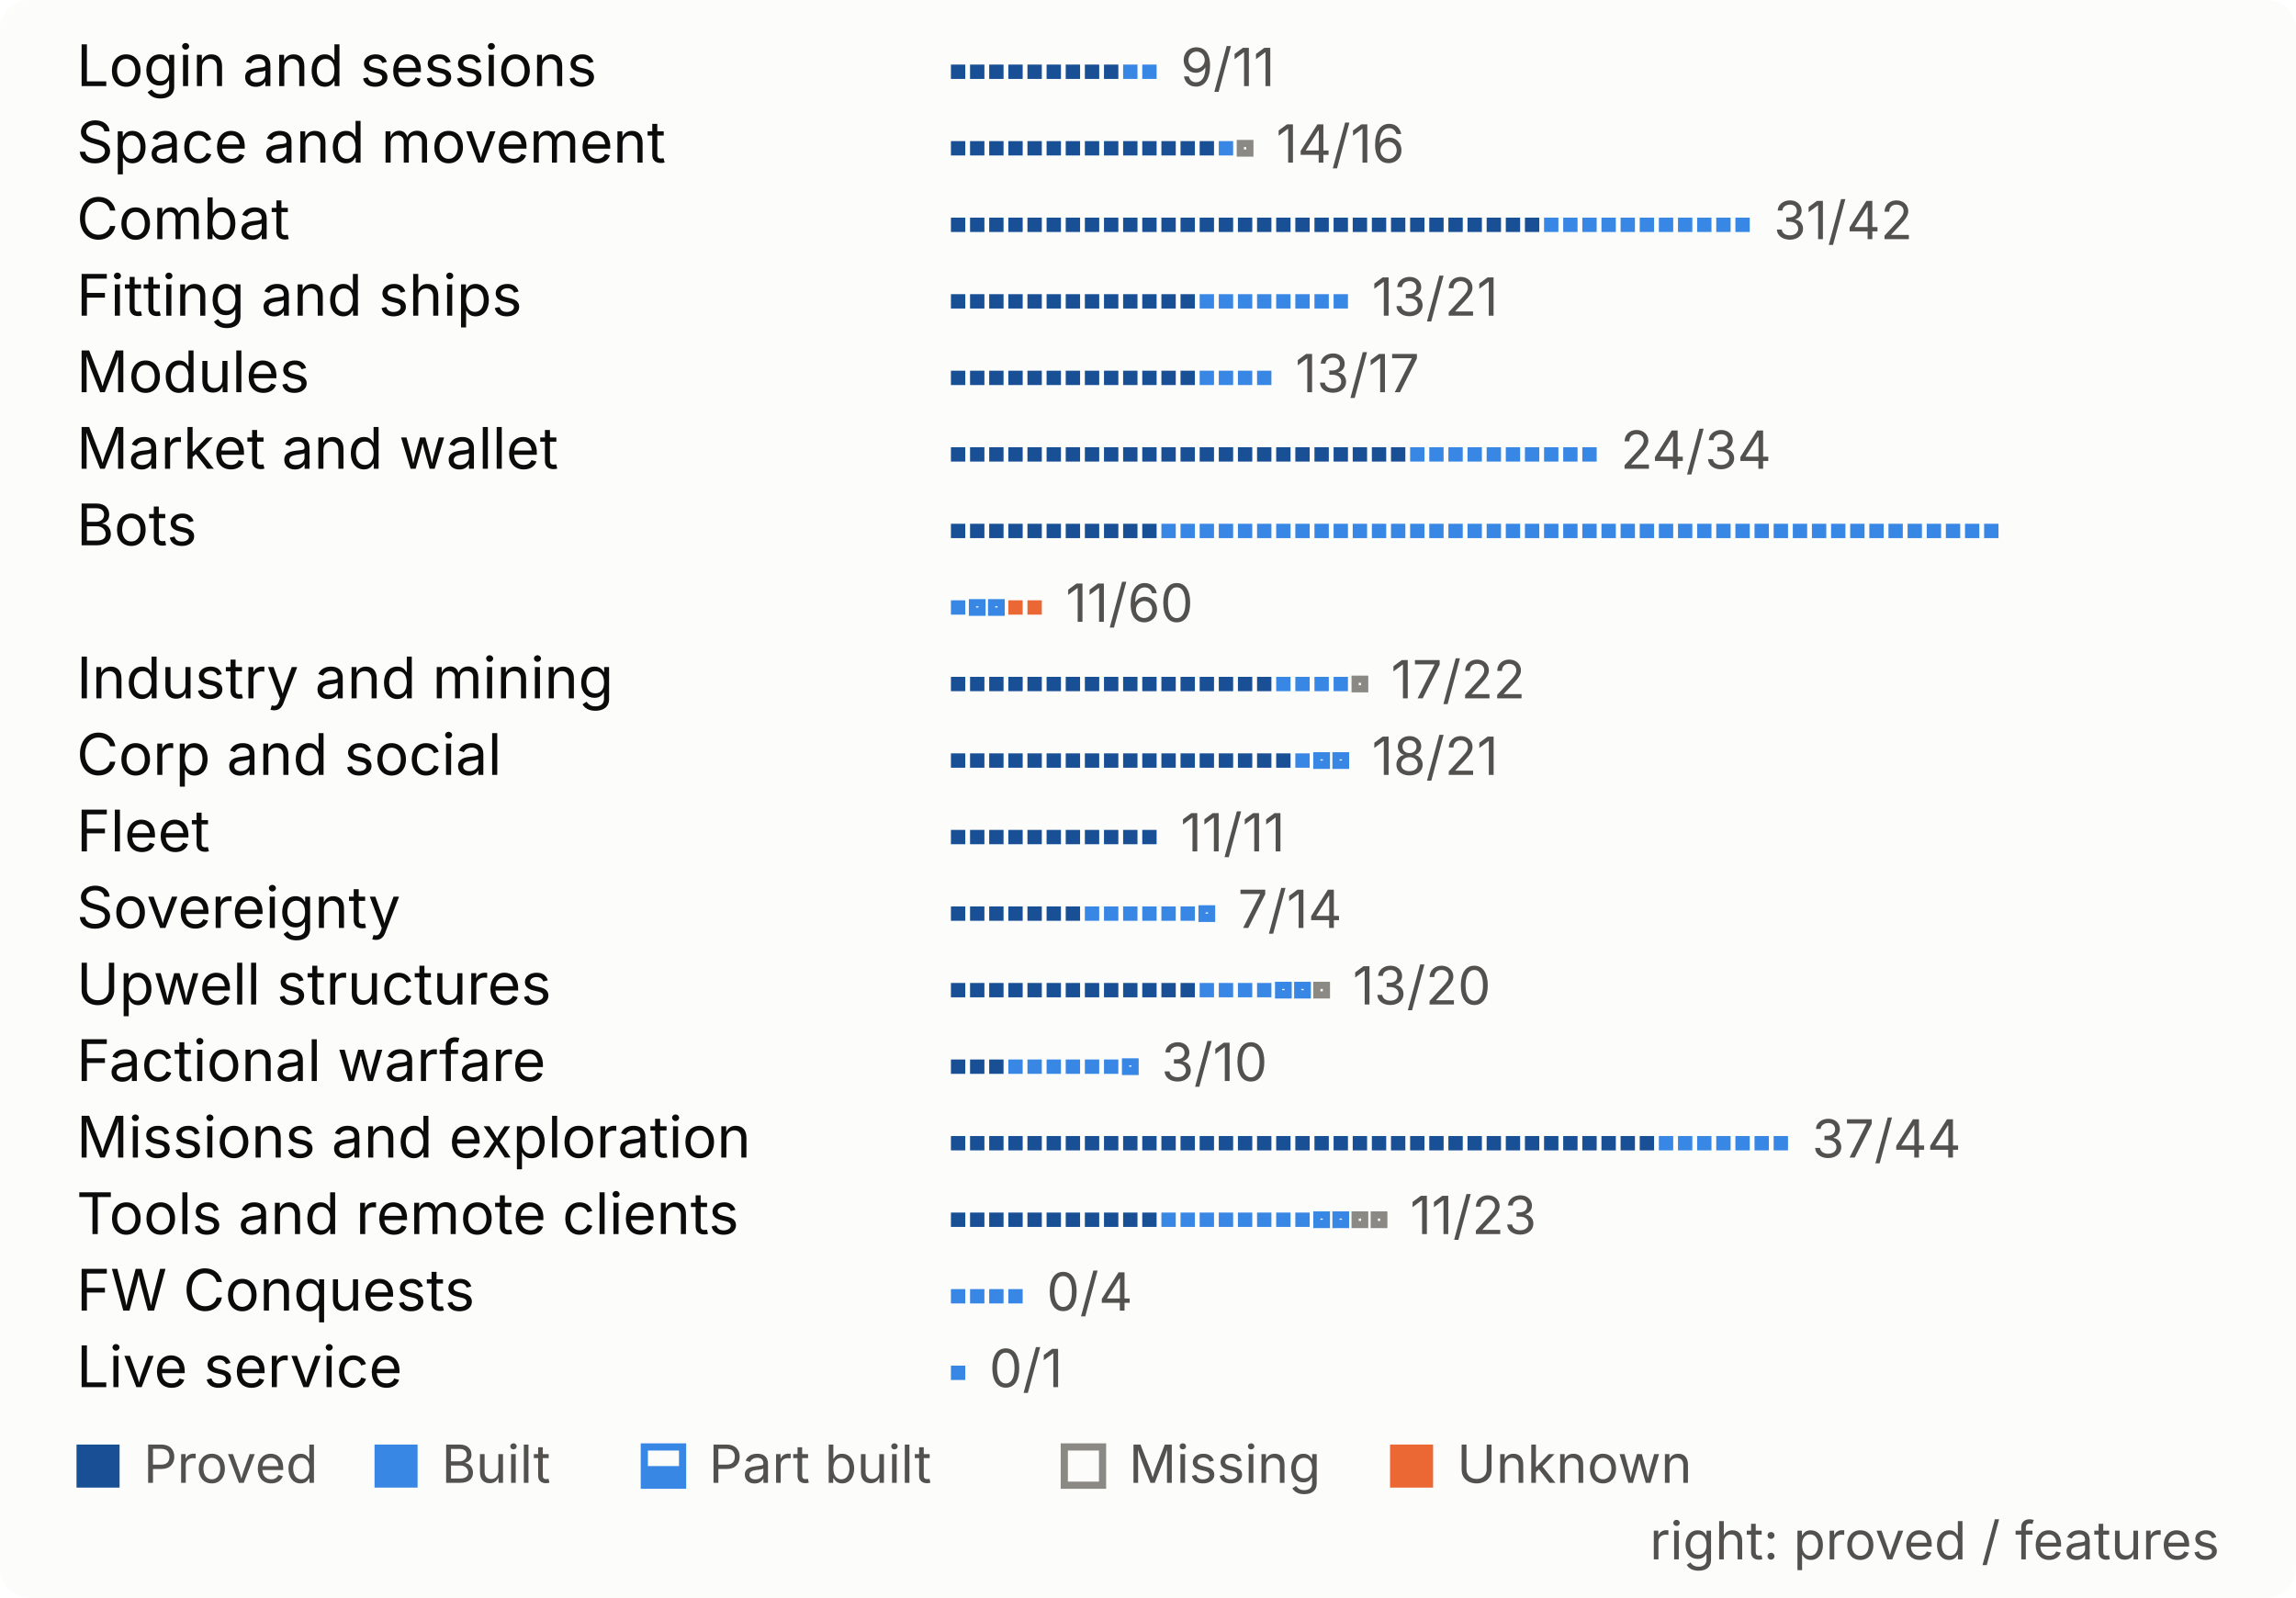
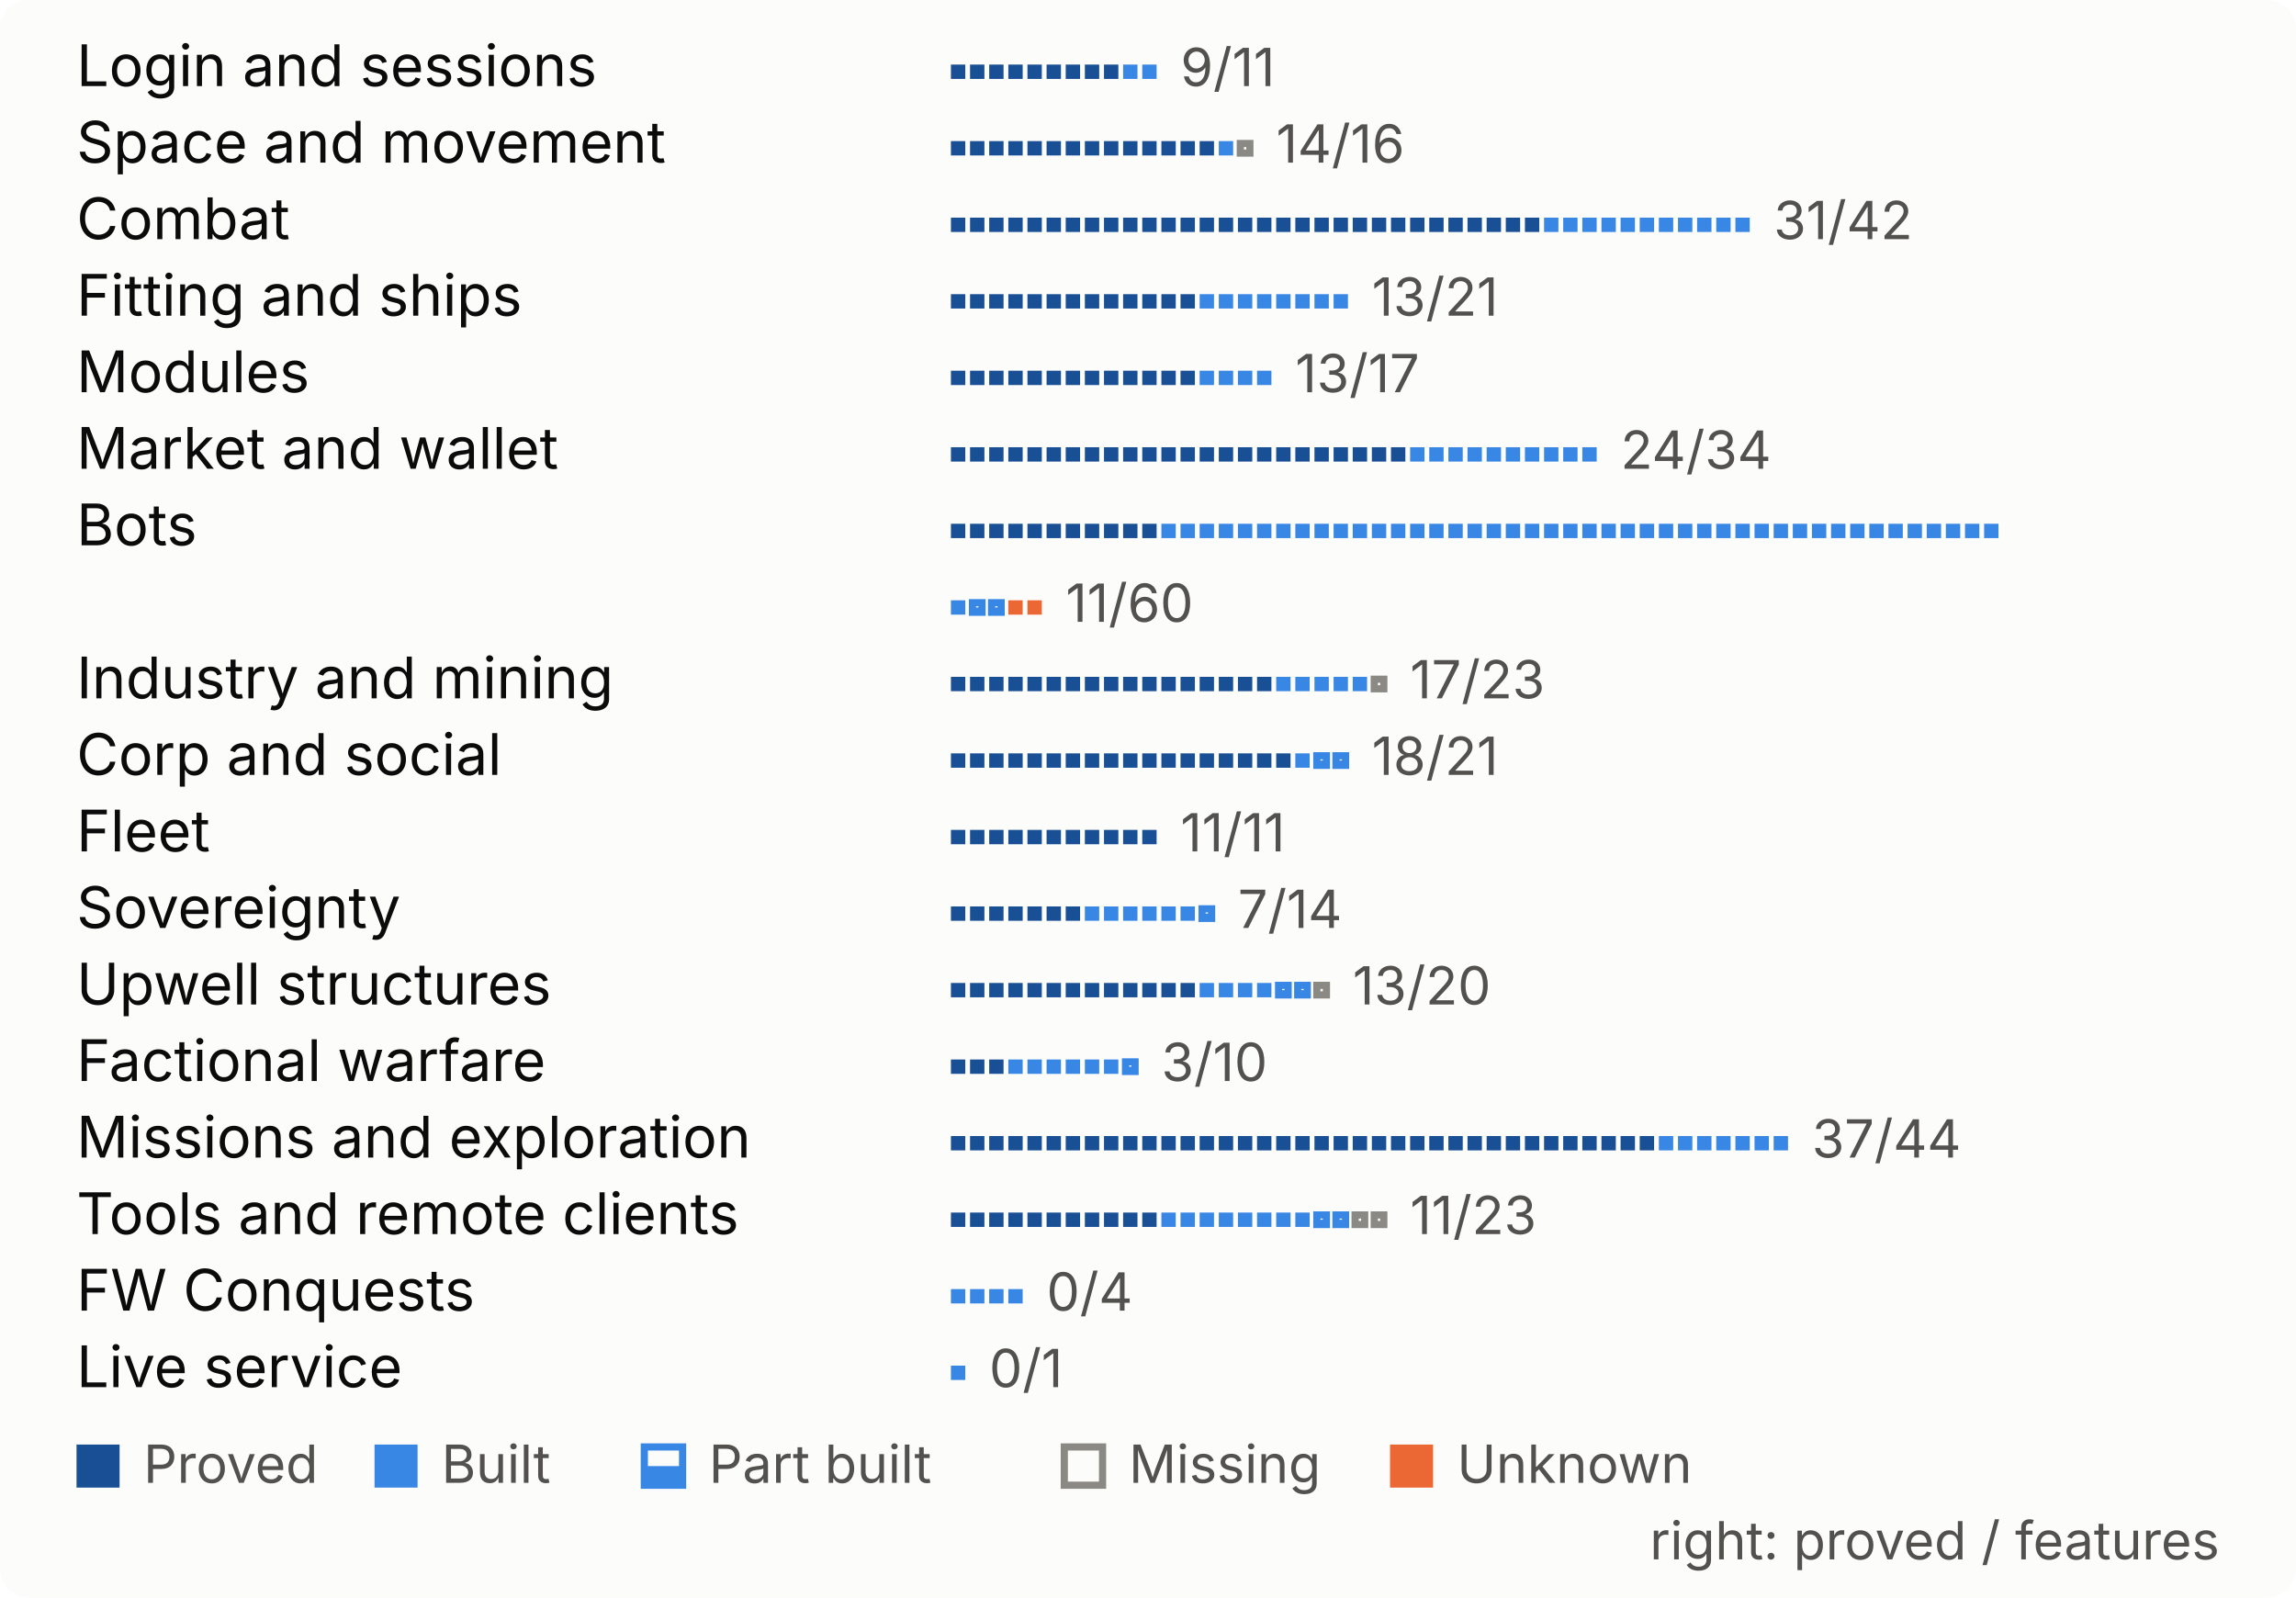
<svg xmlns="http://www.w3.org/2000/svg" width="480" height="334" viewBox="0 0 480 334" role="img" aria-label="Progress by system, one mark per feature">
  <style>
.bg{fill:#fcfcfb}.t{fill:#0b0b0b}.s{fill:#52514e}.rule{fill:#e1e0d9}
.proved{fill:#184f95}.built{fill:#3987e5}.unknown{fill:#eb6834}
.part-o{fill:none;stroke:#3987e5;stroke-width:1.5}.part-f{fill:#3987e5}
.missing{fill:none;stroke:#8a8984;stroke-width:1.5}
.pass{fill:#184f95}.fail{fill:#eb6834}.none{fill:none;stroke:#8a8984;stroke-width:1.5}
@media (prefers-color-scheme:dark){
.bg{fill:#1a1a19}.t{fill:#f0efec}.s{fill:#c3c2b7}.rule{fill:#383835}
.proved{fill:#86b6ef}.built{fill:#3987e5}.unknown{fill:#d95926}
.part-o{stroke:#3987e5}.part-f{fill:#3987e5}
.missing{stroke:#8d8c85}
.pass{fill:#86b6ef}.fail{fill:#d95926}.none{stroke:#8d8c85}
}
text{font-family:system-ui,-apple-system,"Segoe UI",sans-serif;font-size:12px}
.big{font-size:26px;font-weight:600}.b{font-weight:600}.xs{font-size:11px}
</style>
  <rect width="480" height="334" rx="6" class="bg" />
  <text x="16.0" y="18.0" class="t">Login and sessions</text>
  <rect x="198.8" y="13.5" width="3" height="3" class="proved" />
  <rect x="202.8" y="13.5" width="3" height="3" class="proved" />
  <rect x="206.8" y="13.5" width="3" height="3" class="proved" />
  <rect x="210.8" y="13.5" width="3" height="3" class="proved" />
  <rect x="214.8" y="13.5" width="3" height="3" class="proved" />
  <rect x="218.8" y="13.5" width="3" height="3" class="proved" />
  <rect x="222.8" y="13.5" width="3" height="3" class="proved" />
  <rect x="226.8" y="13.5" width="3" height="3" class="proved" />
  <rect x="230.8" y="13.5" width="3" height="3" class="proved" />
  <rect x="234.8" y="13.5" width="3" height="3" class="built" />
  <rect x="238.8" y="13.5" width="3" height="3" class="built" />
  <text x="246.8" y="18.0" class="s xs">9/11</text>
  <text x="16.0" y="34.0" class="t">Space and movement</text>
  <rect x="198.8" y="29.5" width="3" height="3" class="proved" />
  <rect x="202.8" y="29.5" width="3" height="3" class="proved" />
  <rect x="206.8" y="29.5" width="3" height="3" class="proved" />
  <rect x="210.8" y="29.5" width="3" height="3" class="proved" />
  <rect x="214.8" y="29.5" width="3" height="3" class="proved" />
  <rect x="218.8" y="29.5" width="3" height="3" class="proved" />
  <rect x="222.8" y="29.5" width="3" height="3" class="proved" />
  <rect x="226.8" y="29.5" width="3" height="3" class="proved" />
  <rect x="230.8" y="29.5" width="3" height="3" class="proved" />
  <rect x="234.8" y="29.5" width="3" height="3" class="proved" />
  <rect x="238.8" y="29.5" width="3" height="3" class="proved" />
  <rect x="242.8" y="29.5" width="3" height="3" class="proved" />
  <rect x="246.8" y="29.5" width="3" height="3" class="proved" />
  <rect x="250.8" y="29.5" width="3" height="3" class="proved" />
  <rect x="254.8" y="29.5" width="3" height="3" class="built" />
  <rect x="259.3" y="30.0" width="2" height="2" fill="none" class="missing" />
  <text x="266.8" y="34.0" class="s xs">14/16</text>
  <text x="16.0" y="50.0" class="t">Combat</text>
  <rect x="198.8" y="45.5" width="3" height="3" class="proved" />
  <rect x="202.8" y="45.5" width="3" height="3" class="proved" />
  <rect x="206.8" y="45.5" width="3" height="3" class="proved" />
  <rect x="210.8" y="45.5" width="3" height="3" class="proved" />
  <rect x="214.8" y="45.5" width="3" height="3" class="proved" />
  <rect x="218.8" y="45.5" width="3" height="3" class="proved" />
  <rect x="222.8" y="45.5" width="3" height="3" class="proved" />
  <rect x="226.8" y="45.5" width="3" height="3" class="proved" />
  <rect x="230.8" y="45.5" width="3" height="3" class="proved" />
  <rect x="234.8" y="45.5" width="3" height="3" class="proved" />
  <rect x="238.8" y="45.5" width="3" height="3" class="proved" />
  <rect x="242.8" y="45.5" width="3" height="3" class="proved" />
  <rect x="246.8" y="45.5" width="3" height="3" class="proved" />
  <rect x="250.8" y="45.5" width="3" height="3" class="proved" />
  <rect x="254.8" y="45.5" width="3" height="3" class="proved" />
  <rect x="258.8" y="45.5" width="3" height="3" class="proved" />
  <rect x="262.8" y="45.5" width="3" height="3" class="proved" />
  <rect x="266.8" y="45.5" width="3" height="3" class="proved" />
  <rect x="270.8" y="45.5" width="3" height="3" class="proved" />
  <rect x="274.8" y="45.5" width="3" height="3" class="proved" />
  <rect x="278.8" y="45.5" width="3" height="3" class="proved" />
  <rect x="282.8" y="45.5" width="3" height="3" class="proved" />
  <rect x="286.8" y="45.5" width="3" height="3" class="proved" />
  <rect x="290.8" y="45.5" width="3" height="3" class="proved" />
  <rect x="294.8" y="45.5" width="3" height="3" class="proved" />
  <rect x="298.8" y="45.5" width="3" height="3" class="proved" />
  <rect x="302.8" y="45.5" width="3" height="3" class="proved" />
  <rect x="306.8" y="45.5" width="3" height="3" class="proved" />
  <rect x="310.8" y="45.5" width="3" height="3" class="proved" />
  <rect x="314.8" y="45.5" width="3" height="3" class="proved" />
  <rect x="318.8" y="45.5" width="3" height="3" class="proved" />
  <rect x="322.8" y="45.5" width="3" height="3" class="built" />
  <rect x="326.8" y="45.5" width="3" height="3" class="built" />
  <rect x="330.8" y="45.5" width="3" height="3" class="built" />
  <rect x="334.8" y="45.5" width="3" height="3" class="built" />
  <rect x="338.8" y="45.5" width="3" height="3" class="built" />
  <rect x="342.8" y="45.5" width="3" height="3" class="built" />
  <rect x="346.8" y="45.5" width="3" height="3" class="built" />
  <rect x="350.8" y="45.5" width="3" height="3" class="built" />
  <rect x="354.8" y="45.5" width="3" height="3" class="built" />
  <rect x="358.8" y="45.5" width="3" height="3" class="built" />
  <rect x="362.8" y="45.5" width="3" height="3" class="built" />
  <text x="370.8" y="50.0" class="s xs">31/42</text>
  <text x="16.0" y="66.0" class="t">Fitting and ships</text>
  <rect x="198.8" y="61.5" width="3" height="3" class="proved" />
  <rect x="202.8" y="61.5" width="3" height="3" class="proved" />
  <rect x="206.8" y="61.5" width="3" height="3" class="proved" />
  <rect x="210.8" y="61.5" width="3" height="3" class="proved" />
  <rect x="214.8" y="61.5" width="3" height="3" class="proved" />
  <rect x="218.8" y="61.5" width="3" height="3" class="proved" />
  <rect x="222.8" y="61.5" width="3" height="3" class="proved" />
  <rect x="226.8" y="61.5" width="3" height="3" class="proved" />
  <rect x="230.8" y="61.5" width="3" height="3" class="proved" />
  <rect x="234.8" y="61.5" width="3" height="3" class="proved" />
  <rect x="238.8" y="61.5" width="3" height="3" class="proved" />
  <rect x="242.8" y="61.5" width="3" height="3" class="proved" />
  <rect x="246.8" y="61.5" width="3" height="3" class="proved" />
  <rect x="250.8" y="61.5" width="3" height="3" class="built" />
  <rect x="254.8" y="61.5" width="3" height="3" class="built" />
  <rect x="258.8" y="61.5" width="3" height="3" class="built" />
  <rect x="262.8" y="61.5" width="3" height="3" class="built" />
  <rect x="266.8" y="61.5" width="3" height="3" class="built" />
  <rect x="270.8" y="61.5" width="3" height="3" class="built" />
  <rect x="274.8" y="61.5" width="3" height="3" class="built" />
  <rect x="278.8" y="61.5" width="3" height="3" class="built" />
  <text x="286.8" y="66.0" class="s xs">13/21</text>
  <text x="16.0" y="82.0" class="t">Modules</text>
  <rect x="198.8" y="77.5" width="3" height="3" class="proved" />
  <rect x="202.8" y="77.5" width="3" height="3" class="proved" />
  <rect x="206.8" y="77.5" width="3" height="3" class="proved" />
  <rect x="210.8" y="77.5" width="3" height="3" class="proved" />
  <rect x="214.8" y="77.5" width="3" height="3" class="proved" />
  <rect x="218.8" y="77.5" width="3" height="3" class="proved" />
  <rect x="222.8" y="77.5" width="3" height="3" class="proved" />
  <rect x="226.8" y="77.5" width="3" height="3" class="proved" />
  <rect x="230.8" y="77.5" width="3" height="3" class="proved" />
  <rect x="234.8" y="77.5" width="3" height="3" class="proved" />
  <rect x="238.8" y="77.5" width="3" height="3" class="proved" />
  <rect x="242.8" y="77.5" width="3" height="3" class="proved" />
  <rect x="246.8" y="77.5" width="3" height="3" class="proved" />
  <rect x="250.8" y="77.5" width="3" height="3" class="built" />
  <rect x="254.8" y="77.5" width="3" height="3" class="built" />
  <rect x="258.8" y="77.5" width="3" height="3" class="built" />
  <rect x="262.8" y="77.5" width="3" height="3" class="built" />
  <text x="270.8" y="82.0" class="s xs">13/17</text>
  <text x="16.0" y="98.0" class="t">Market and wallet</text>
  <rect x="198.8" y="93.5" width="3" height="3" class="proved" />
  <rect x="202.8" y="93.5" width="3" height="3" class="proved" />
  <rect x="206.8" y="93.5" width="3" height="3" class="proved" />
  <rect x="210.8" y="93.5" width="3" height="3" class="proved" />
  <rect x="214.8" y="93.5" width="3" height="3" class="proved" />
  <rect x="218.8" y="93.5" width="3" height="3" class="proved" />
  <rect x="222.8" y="93.5" width="3" height="3" class="proved" />
  <rect x="226.8" y="93.5" width="3" height="3" class="proved" />
  <rect x="230.8" y="93.5" width="3" height="3" class="proved" />
  <rect x="234.8" y="93.5" width="3" height="3" class="proved" />
  <rect x="238.8" y="93.5" width="3" height="3" class="proved" />
  <rect x="242.8" y="93.5" width="3" height="3" class="proved" />
  <rect x="246.8" y="93.5" width="3" height="3" class="proved" />
  <rect x="250.8" y="93.5" width="3" height="3" class="proved" />
  <rect x="254.8" y="93.5" width="3" height="3" class="proved" />
  <rect x="258.8" y="93.5" width="3" height="3" class="proved" />
  <rect x="262.8" y="93.5" width="3" height="3" class="proved" />
  <rect x="266.8" y="93.5" width="3" height="3" class="proved" />
  <rect x="270.8" y="93.5" width="3" height="3" class="proved" />
  <rect x="274.8" y="93.5" width="3" height="3" class="proved" />
  <rect x="278.8" y="93.5" width="3" height="3" class="proved" />
  <rect x="282.8" y="93.5" width="3" height="3" class="proved" />
  <rect x="286.8" y="93.5" width="3" height="3" class="proved" />
  <rect x="290.8" y="93.5" width="3" height="3" class="proved" />
  <rect x="294.8" y="93.5" width="3" height="3" class="built" />
  <rect x="298.8" y="93.5" width="3" height="3" class="built" />
  <rect x="302.8" y="93.5" width="3" height="3" class="built" />
  <rect x="306.8" y="93.5" width="3" height="3" class="built" />
  <rect x="310.8" y="93.5" width="3" height="3" class="built" />
  <rect x="314.8" y="93.5" width="3" height="3" class="built" />
  <rect x="318.8" y="93.5" width="3" height="3" class="built" />
  <rect x="322.8" y="93.5" width="3" height="3" class="built" />
  <rect x="326.8" y="93.5" width="3" height="3" class="built" />
  <rect x="330.8" y="93.5" width="3" height="3" class="built" />
  <text x="338.8" y="98.0" class="s xs">24/34</text>
  <text x="16.0" y="114.0" class="t">Bots</text>
  <rect x="198.8" y="109.5" width="3" height="3" class="proved" />
  <rect x="202.8" y="109.5" width="3" height="3" class="proved" />
  <rect x="206.8" y="109.5" width="3" height="3" class="proved" />
  <rect x="210.8" y="109.5" width="3" height="3" class="proved" />
  <rect x="214.8" y="109.5" width="3" height="3" class="proved" />
  <rect x="218.8" y="109.5" width="3" height="3" class="proved" />
  <rect x="222.8" y="109.5" width="3" height="3" class="proved" />
  <rect x="226.8" y="109.5" width="3" height="3" class="proved" />
  <rect x="230.8" y="109.5" width="3" height="3" class="proved" />
  <rect x="234.8" y="109.5" width="3" height="3" class="proved" />
  <rect x="238.8" y="109.5" width="3" height="3" class="proved" />
  <rect x="242.8" y="109.5" width="3" height="3" class="built" />
  <rect x="246.8" y="109.5" width="3" height="3" class="built" />
  <rect x="250.8" y="109.5" width="3" height="3" class="built" />
  <rect x="254.8" y="109.5" width="3" height="3" class="built" />
  <rect x="258.8" y="109.5" width="3" height="3" class="built" />
  <rect x="262.8" y="109.5" width="3" height="3" class="built" />
  <rect x="266.8" y="109.5" width="3" height="3" class="built" />
  <rect x="270.8" y="109.5" width="3" height="3" class="built" />
  <rect x="274.8" y="109.5" width="3" height="3" class="built" />
  <rect x="278.8" y="109.5" width="3" height="3" class="built" />
  <rect x="282.8" y="109.5" width="3" height="3" class="built" />
  <rect x="286.8" y="109.5" width="3" height="3" class="built" />
  <rect x="290.8" y="109.5" width="3" height="3" class="built" />
  <rect x="294.8" y="109.5" width="3" height="3" class="built" />
  <rect x="298.8" y="109.5" width="3" height="3" class="built" />
  <rect x="302.8" y="109.5" width="3" height="3" class="built" />
  <rect x="306.8" y="109.5" width="3" height="3" class="built" />
  <rect x="310.8" y="109.5" width="3" height="3" class="built" />
  <rect x="314.8" y="109.5" width="3" height="3" class="built" />
  <rect x="318.8" y="109.5" width="3" height="3" class="built" />
  <rect x="322.8" y="109.5" width="3" height="3" class="built" />
  <rect x="326.8" y="109.5" width="3" height="3" class="built" />
  <rect x="330.8" y="109.5" width="3" height="3" class="built" />
  <rect x="334.8" y="109.5" width="3" height="3" class="built" />
  <rect x="338.8" y="109.5" width="3" height="3" class="built" />
  <rect x="342.8" y="109.5" width="3" height="3" class="built" />
  <rect x="346.8" y="109.5" width="3" height="3" class="built" />
  <rect x="350.8" y="109.5" width="3" height="3" class="built" />
  <rect x="354.8" y="109.5" width="3" height="3" class="built" />
  <rect x="358.8" y="109.5" width="3" height="3" class="built" />
  <rect x="362.8" y="109.5" width="3" height="3" class="built" />
  <rect x="366.8" y="109.5" width="3" height="3" class="built" />
  <rect x="370.8" y="109.5" width="3" height="3" class="built" />
  <rect x="374.8" y="109.5" width="3" height="3" class="built" />
  <rect x="378.8" y="109.5" width="3" height="3" class="built" />
  <rect x="382.8" y="109.5" width="3" height="3" class="built" />
  <rect x="386.8" y="109.5" width="3" height="3" class="built" />
  <rect x="390.8" y="109.5" width="3" height="3" class="built" />
  <rect x="394.8" y="109.5" width="3" height="3" class="built" />
  <rect x="398.8" y="109.5" width="3" height="3" class="built" />
  <rect x="402.8" y="109.5" width="3" height="3" class="built" />
  <rect x="406.8" y="109.5" width="3" height="3" class="built" />
  <rect x="410.8" y="109.5" width="3" height="3" class="built" />
  <rect x="414.8" y="109.5" width="3" height="3" class="built" />
  <rect x="198.8" y="125.5" width="3" height="3" class="built" />
  <rect x="203.3" y="126.0" width="2" height="2" fill="none" class="part-o" />
  <rect x="202.8" y="127.0" width="3" height="1.5" class="part-f" />
  <rect x="207.3" y="126.0" width="2" height="2" fill="none" class="part-o" />
  <rect x="206.8" y="127.0" width="3" height="1.5" class="part-f" />
  <rect x="210.8" y="125.5" width="3" height="3" class="unknown" />
  <rect x="214.8" y="125.5" width="3" height="3" class="unknown" />
  <text x="222.8" y="130.0" class="s xs">11/60</text>
  <text x="16.0" y="146.0" class="t">Industry and mining</text>
  <rect x="198.8" y="141.5" width="3" height="3" class="proved" />
  <rect x="202.8" y="141.5" width="3" height="3" class="proved" />
  <rect x="206.8" y="141.5" width="3" height="3" class="proved" />
  <rect x="210.8" y="141.5" width="3" height="3" class="proved" />
  <rect x="214.8" y="141.5" width="3" height="3" class="proved" />
  <rect x="218.8" y="141.5" width="3" height="3" class="proved" />
  <rect x="222.8" y="141.5" width="3" height="3" class="proved" />
  <rect x="226.8" y="141.5" width="3" height="3" class="proved" />
  <rect x="230.8" y="141.5" width="3" height="3" class="proved" />
  <rect x="234.8" y="141.5" width="3" height="3" class="proved" />
  <rect x="238.8" y="141.5" width="3" height="3" class="proved" />
  <rect x="242.8" y="141.5" width="3" height="3" class="proved" />
  <rect x="246.8" y="141.5" width="3" height="3" class="proved" />
  <rect x="250.8" y="141.5" width="3" height="3" class="proved" />
  <rect x="254.8" y="141.5" width="3" height="3" class="proved" />
  <rect x="258.8" y="141.5" width="3" height="3" class="proved" />
  <rect x="262.8" y="141.5" width="3" height="3" class="proved" />
  <rect x="266.8" y="141.5" width="3" height="3" class="built" />
  <rect x="270.8" y="141.5" width="3" height="3" class="built" />
  <rect x="274.8" y="141.5" width="3" height="3" class="built" />
  <rect x="278.8" y="141.5" width="3" height="3" class="built" />
-   <rect x="283.3" y="142.0" width="2" height="2" fill="none" class="missing" />
-   <text x="290.8" y="146.0" class="s xs">17/22</text>
+   <rect x="282.8" y="141.5" width="3" height="3" class="built" />
+   <rect x="287.3" y="142.0" width="2" height="2" fill="none" class="missing" />
+   <text x="294.8" y="146.0" class="s xs">17/23</text>
  <text x="16.0" y="162.0" class="t">Corp and social</text>
  <rect x="198.8" y="157.5" width="3" height="3" class="proved" />
  <rect x="202.8" y="157.5" width="3" height="3" class="proved" />
  <rect x="206.8" y="157.5" width="3" height="3" class="proved" />
  <rect x="210.8" y="157.5" width="3" height="3" class="proved" />
  <rect x="214.8" y="157.5" width="3" height="3" class="proved" />
  <rect x="218.8" y="157.5" width="3" height="3" class="proved" />
  <rect x="222.8" y="157.5" width="3" height="3" class="proved" />
  <rect x="226.8" y="157.5" width="3" height="3" class="proved" />
  <rect x="230.8" y="157.5" width="3" height="3" class="proved" />
  <rect x="234.8" y="157.5" width="3" height="3" class="proved" />
  <rect x="238.8" y="157.5" width="3" height="3" class="proved" />
  <rect x="242.8" y="157.5" width="3" height="3" class="proved" />
  <rect x="246.8" y="157.5" width="3" height="3" class="proved" />
  <rect x="250.8" y="157.5" width="3" height="3" class="proved" />
  <rect x="254.8" y="157.5" width="3" height="3" class="proved" />
  <rect x="258.8" y="157.5" width="3" height="3" class="proved" />
  <rect x="262.8" y="157.5" width="3" height="3" class="proved" />
  <rect x="266.8" y="157.5" width="3" height="3" class="proved" />
  <rect x="270.8" y="157.5" width="3" height="3" class="built" />
  <rect x="275.3" y="158.0" width="2" height="2" fill="none" class="part-o" />
  <rect x="274.8" y="159.0" width="3" height="1.5" class="part-f" />
  <rect x="279.3" y="158.0" width="2" height="2" fill="none" class="part-o" />
  <rect x="278.8" y="159.0" width="3" height="1.5" class="part-f" />
  <text x="286.8" y="162.0" class="s xs">18/21</text>
  <text x="16.0" y="178.0" class="t">Fleet</text>
  <rect x="198.8" y="173.5" width="3" height="3" class="proved" />
  <rect x="202.8" y="173.5" width="3" height="3" class="proved" />
  <rect x="206.8" y="173.5" width="3" height="3" class="proved" />
  <rect x="210.8" y="173.5" width="3" height="3" class="proved" />
  <rect x="214.8" y="173.5" width="3" height="3" class="proved" />
  <rect x="218.8" y="173.5" width="3" height="3" class="proved" />
  <rect x="222.8" y="173.5" width="3" height="3" class="proved" />
  <rect x="226.8" y="173.5" width="3" height="3" class="proved" />
  <rect x="230.8" y="173.5" width="3" height="3" class="proved" />
  <rect x="234.8" y="173.5" width="3" height="3" class="proved" />
  <rect x="238.8" y="173.5" width="3" height="3" class="proved" />
  <text x="246.8" y="178.0" class="s xs">11/11</text>
  <text x="16.0" y="194.0" class="t">Sovereignty</text>
  <rect x="198.8" y="189.5" width="3" height="3" class="proved" />
  <rect x="202.8" y="189.5" width="3" height="3" class="proved" />
  <rect x="206.8" y="189.5" width="3" height="3" class="proved" />
  <rect x="210.8" y="189.5" width="3" height="3" class="proved" />
  <rect x="214.8" y="189.5" width="3" height="3" class="proved" />
  <rect x="218.8" y="189.5" width="3" height="3" class="proved" />
  <rect x="222.8" y="189.5" width="3" height="3" class="proved" />
  <rect x="226.8" y="189.5" width="3" height="3" class="built" />
  <rect x="230.8" y="189.5" width="3" height="3" class="built" />
  <rect x="234.8" y="189.5" width="3" height="3" class="built" />
  <rect x="238.8" y="189.5" width="3" height="3" class="built" />
  <rect x="242.8" y="189.5" width="3" height="3" class="built" />
  <rect x="246.8" y="189.5" width="3" height="3" class="built" />
  <rect x="251.3" y="190.0" width="2" height="2" fill="none" class="part-o" />
  <rect x="250.8" y="191.0" width="3" height="1.5" class="part-f" />
  <text x="258.8" y="194.0" class="s xs">7/14</text>
  <text x="16.0" y="210.0" class="t">Upwell structures</text>
  <rect x="198.8" y="205.5" width="3" height="3" class="proved" />
  <rect x="202.8" y="205.5" width="3" height="3" class="proved" />
  <rect x="206.8" y="205.5" width="3" height="3" class="proved" />
  <rect x="210.8" y="205.5" width="3" height="3" class="proved" />
  <rect x="214.8" y="205.5" width="3" height="3" class="proved" />
  <rect x="218.8" y="205.5" width="3" height="3" class="proved" />
  <rect x="222.8" y="205.5" width="3" height="3" class="proved" />
  <rect x="226.8" y="205.5" width="3" height="3" class="proved" />
  <rect x="230.8" y="205.5" width="3" height="3" class="proved" />
  <rect x="234.8" y="205.5" width="3" height="3" class="proved" />
  <rect x="238.8" y="205.5" width="3" height="3" class="proved" />
  <rect x="242.8" y="205.5" width="3" height="3" class="proved" />
  <rect x="246.8" y="205.5" width="3" height="3" class="proved" />
  <rect x="250.8" y="205.5" width="3" height="3" class="built" />
  <rect x="254.8" y="205.5" width="3" height="3" class="built" />
  <rect x="258.8" y="205.5" width="3" height="3" class="built" />
  <rect x="262.8" y="205.5" width="3" height="3" class="built" />
  <rect x="267.3" y="206.0" width="2" height="2" fill="none" class="part-o" />
  <rect x="266.8" y="207.0" width="3" height="1.5" class="part-f" />
  <rect x="271.3" y="206.0" width="2" height="2" fill="none" class="part-o" />
  <rect x="270.8" y="207.0" width="3" height="1.5" class="part-f" />
  <rect x="275.3" y="206.0" width="2" height="2" fill="none" class="missing" />
  <text x="282.8" y="210.0" class="s xs">13/20</text>
  <text x="16.0" y="226.0" class="t">Factional warfare</text>
  <rect x="198.8" y="221.5" width="3" height="3" class="proved" />
  <rect x="202.8" y="221.5" width="3" height="3" class="proved" />
  <rect x="206.8" y="221.5" width="3" height="3" class="proved" />
  <rect x="210.8" y="221.5" width="3" height="3" class="built" />
  <rect x="214.8" y="221.5" width="3" height="3" class="built" />
  <rect x="218.8" y="221.5" width="3" height="3" class="built" />
  <rect x="222.8" y="221.5" width="3" height="3" class="built" />
  <rect x="226.8" y="221.5" width="3" height="3" class="built" />
  <rect x="230.8" y="221.5" width="3" height="3" class="built" />
  <rect x="235.3" y="222.0" width="2" height="2" fill="none" class="part-o" />
  <rect x="234.8" y="223.0" width="3" height="1.5" class="part-f" />
  <text x="242.8" y="226.0" class="s xs">3/10</text>
  <text x="16.0" y="242.0" class="t">Missions and exploration</text>
  <rect x="198.8" y="237.5" width="3" height="3" class="proved" />
  <rect x="202.8" y="237.5" width="3" height="3" class="proved" />
  <rect x="206.8" y="237.5" width="3" height="3" class="proved" />
  <rect x="210.8" y="237.5" width="3" height="3" class="proved" />
  <rect x="214.8" y="237.5" width="3" height="3" class="proved" />
  <rect x="218.8" y="237.5" width="3" height="3" class="proved" />
  <rect x="222.8" y="237.5" width="3" height="3" class="proved" />
  <rect x="226.8" y="237.5" width="3" height="3" class="proved" />
  <rect x="230.8" y="237.5" width="3" height="3" class="proved" />
  <rect x="234.8" y="237.5" width="3" height="3" class="proved" />
  <rect x="238.8" y="237.5" width="3" height="3" class="proved" />
  <rect x="242.8" y="237.5" width="3" height="3" class="proved" />
  <rect x="246.8" y="237.5" width="3" height="3" class="proved" />
  <rect x="250.8" y="237.5" width="3" height="3" class="proved" />
  <rect x="254.8" y="237.5" width="3" height="3" class="proved" />
  <rect x="258.8" y="237.5" width="3" height="3" class="proved" />
  <rect x="262.8" y="237.5" width="3" height="3" class="proved" />
  <rect x="266.8" y="237.5" width="3" height="3" class="proved" />
  <rect x="270.8" y="237.5" width="3" height="3" class="proved" />
  <rect x="274.8" y="237.5" width="3" height="3" class="proved" />
  <rect x="278.8" y="237.5" width="3" height="3" class="proved" />
  <rect x="282.8" y="237.5" width="3" height="3" class="proved" />
  <rect x="286.8" y="237.5" width="3" height="3" class="proved" />
  <rect x="290.8" y="237.5" width="3" height="3" class="proved" />
  <rect x="294.8" y="237.5" width="3" height="3" class="proved" />
  <rect x="298.8" y="237.5" width="3" height="3" class="proved" />
  <rect x="302.8" y="237.5" width="3" height="3" class="proved" />
  <rect x="306.8" y="237.5" width="3" height="3" class="proved" />
  <rect x="310.8" y="237.5" width="3" height="3" class="proved" />
  <rect x="314.8" y="237.5" width="3" height="3" class="proved" />
  <rect x="318.8" y="237.5" width="3" height="3" class="proved" />
  <rect x="322.8" y="237.5" width="3" height="3" class="proved" />
  <rect x="326.8" y="237.5" width="3" height="3" class="proved" />
  <rect x="330.8" y="237.5" width="3" height="3" class="proved" />
  <rect x="334.8" y="237.5" width="3" height="3" class="proved" />
  <rect x="338.8" y="237.5" width="3" height="3" class="proved" />
  <rect x="342.8" y="237.5" width="3" height="3" class="proved" />
  <rect x="346.8" y="237.5" width="3" height="3" class="built" />
  <rect x="350.8" y="237.5" width="3" height="3" class="built" />
  <rect x="354.8" y="237.5" width="3" height="3" class="built" />
  <rect x="358.8" y="237.5" width="3" height="3" class="built" />
  <rect x="362.8" y="237.5" width="3" height="3" class="built" />
  <rect x="366.8" y="237.5" width="3" height="3" class="built" />
  <rect x="370.8" y="237.5" width="3" height="3" class="built" />
  <text x="378.8" y="242.0" class="s xs">37/44</text>
  <text x="16.0" y="258.0" class="t">Tools and remote clients</text>
  <rect x="198.8" y="253.5" width="3" height="3" class="proved" />
  <rect x="202.8" y="253.5" width="3" height="3" class="proved" />
  <rect x="206.8" y="253.5" width="3" height="3" class="proved" />
  <rect x="210.8" y="253.5" width="3" height="3" class="proved" />
  <rect x="214.8" y="253.5" width="3" height="3" class="proved" />
  <rect x="218.8" y="253.5" width="3" height="3" class="proved" />
  <rect x="222.8" y="253.5" width="3" height="3" class="proved" />
  <rect x="226.8" y="253.5" width="3" height="3" class="proved" />
  <rect x="230.8" y="253.5" width="3" height="3" class="proved" />
  <rect x="234.8" y="253.5" width="3" height="3" class="proved" />
  <rect x="238.8" y="253.5" width="3" height="3" class="proved" />
  <rect x="242.8" y="253.5" width="3" height="3" class="built" />
  <rect x="246.8" y="253.5" width="3" height="3" class="built" />
  <rect x="250.8" y="253.5" width="3" height="3" class="built" />
  <rect x="254.8" y="253.5" width="3" height="3" class="built" />
  <rect x="258.8" y="253.5" width="3" height="3" class="built" />
  <rect x="262.8" y="253.5" width="3" height="3" class="built" />
  <rect x="266.8" y="253.5" width="3" height="3" class="built" />
  <rect x="270.8" y="253.5" width="3" height="3" class="built" />
  <rect x="275.3" y="254.0" width="2" height="2" fill="none" class="part-o" />
  <rect x="274.8" y="255.0" width="3" height="1.5" class="part-f" />
  <rect x="279.3" y="254.0" width="2" height="2" fill="none" class="part-o" />
  <rect x="278.8" y="255.0" width="3" height="1.5" class="part-f" />
  <rect x="283.3" y="254.0" width="2" height="2" fill="none" class="missing" />
  <rect x="287.3" y="254.0" width="2" height="2" fill="none" class="missing" />
  <text x="294.8" y="258.0" class="s xs">11/23</text>
  <text x="16.0" y="274.0" class="t">FW Conquests</text>
  <rect x="198.8" y="269.5" width="3" height="3" class="built" />
  <rect x="202.8" y="269.5" width="3" height="3" class="built" />
  <rect x="206.8" y="269.5" width="3" height="3" class="built" />
  <rect x="210.8" y="269.5" width="3" height="3" class="built" />
  <text x="218.8" y="274.0" class="s xs">0/4</text>
  <text x="16.0" y="290.0" class="t">Live service</text>
  <rect x="198.8" y="285.5" width="3" height="3" class="built" />
  <text x="206.8" y="290.0" class="s xs">0/1</text>
  <rect x="16.0" y="302.0" width="9" height="9" class="proved" />
  <text x="30.0" y="310.0" class="s xs">Proved</text>
  <rect x="78.3" y="302.0" width="9" height="9" class="built" />
  <text x="92.3" y="310.0" class="s xs">Built</text>
  <rect x="134.7" y="302.5" width="8" height="8" fill="none" class="part-o" />
  <rect x="134.2" y="306.5" width="9" height="4.5" class="part-f" />
  <text x="148.2" y="310.0" class="s xs">Part built</text>
  <rect x="222.5" y="302.5" width="8" height="8" fill="none" class="missing" />
  <text x="236.0" y="310.0" class="s xs">Missing</text>
  <rect x="290.6" y="302.0" width="9" height="9" class="unknown" />
  <text x="304.6" y="310.0" class="s xs">Unknown</text>
  <text x="464.0" y="326.0" class="s xs" text-anchor="end">right: proved / features</text>
</svg>
